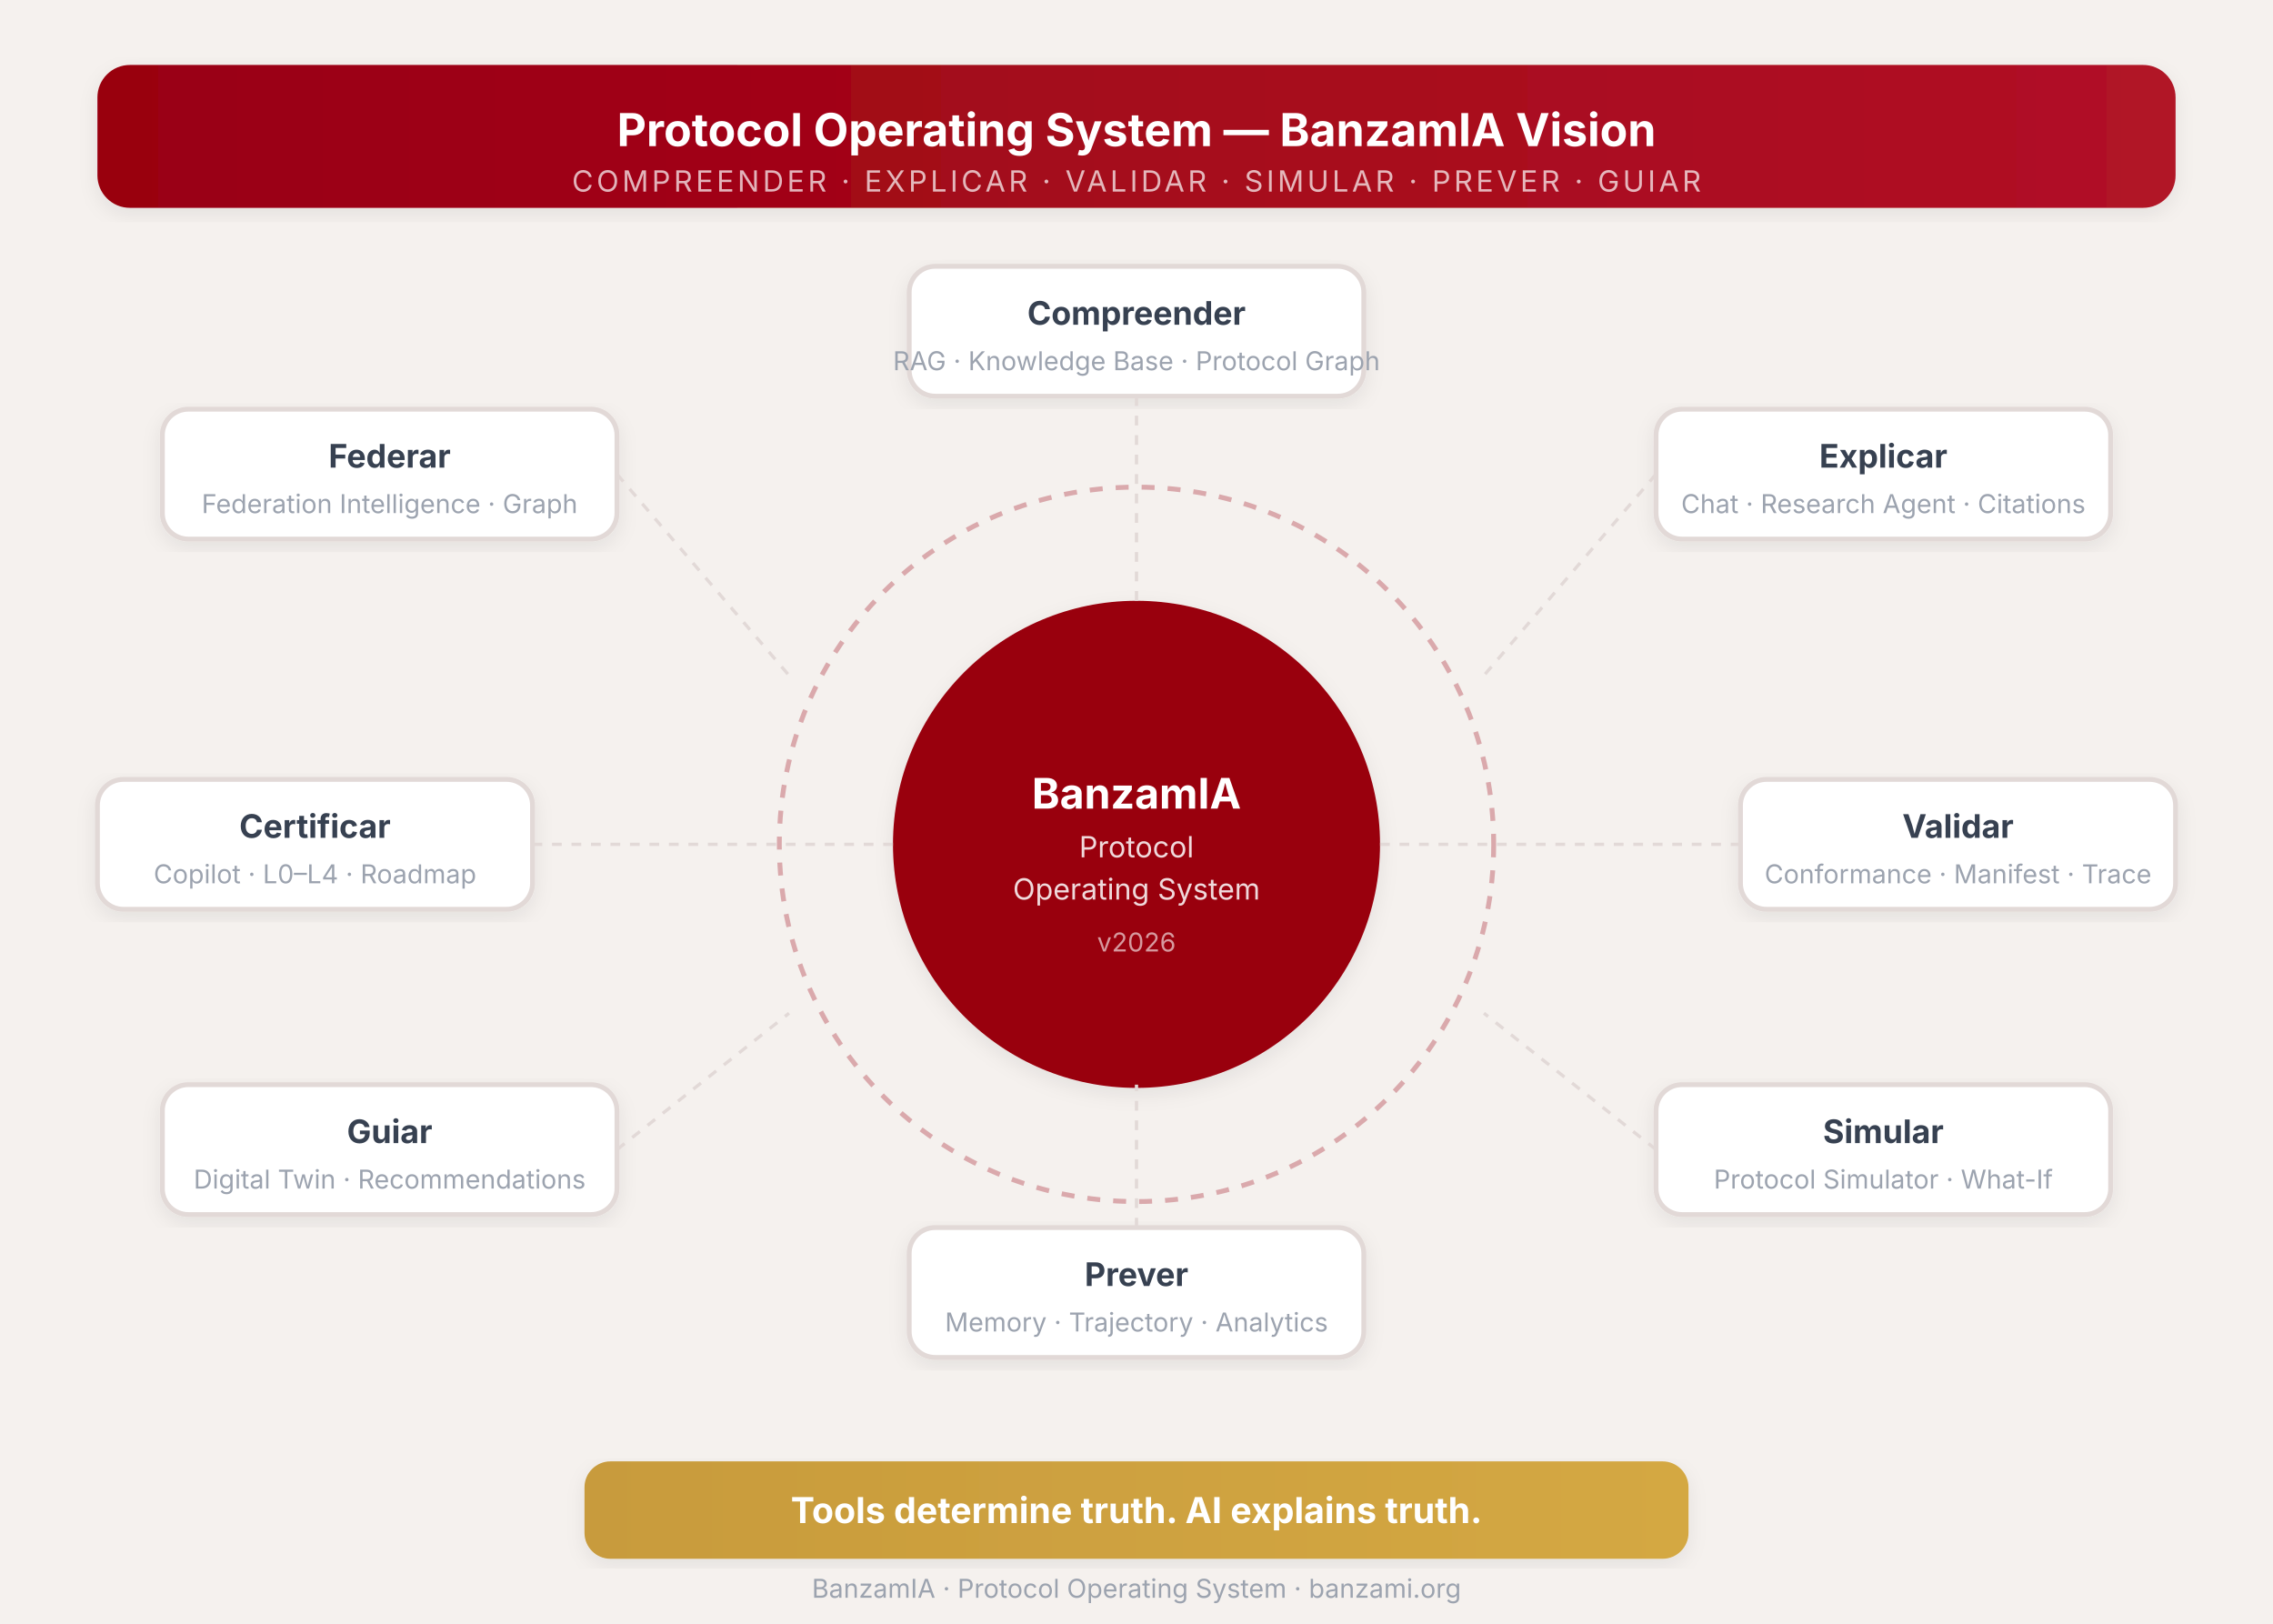
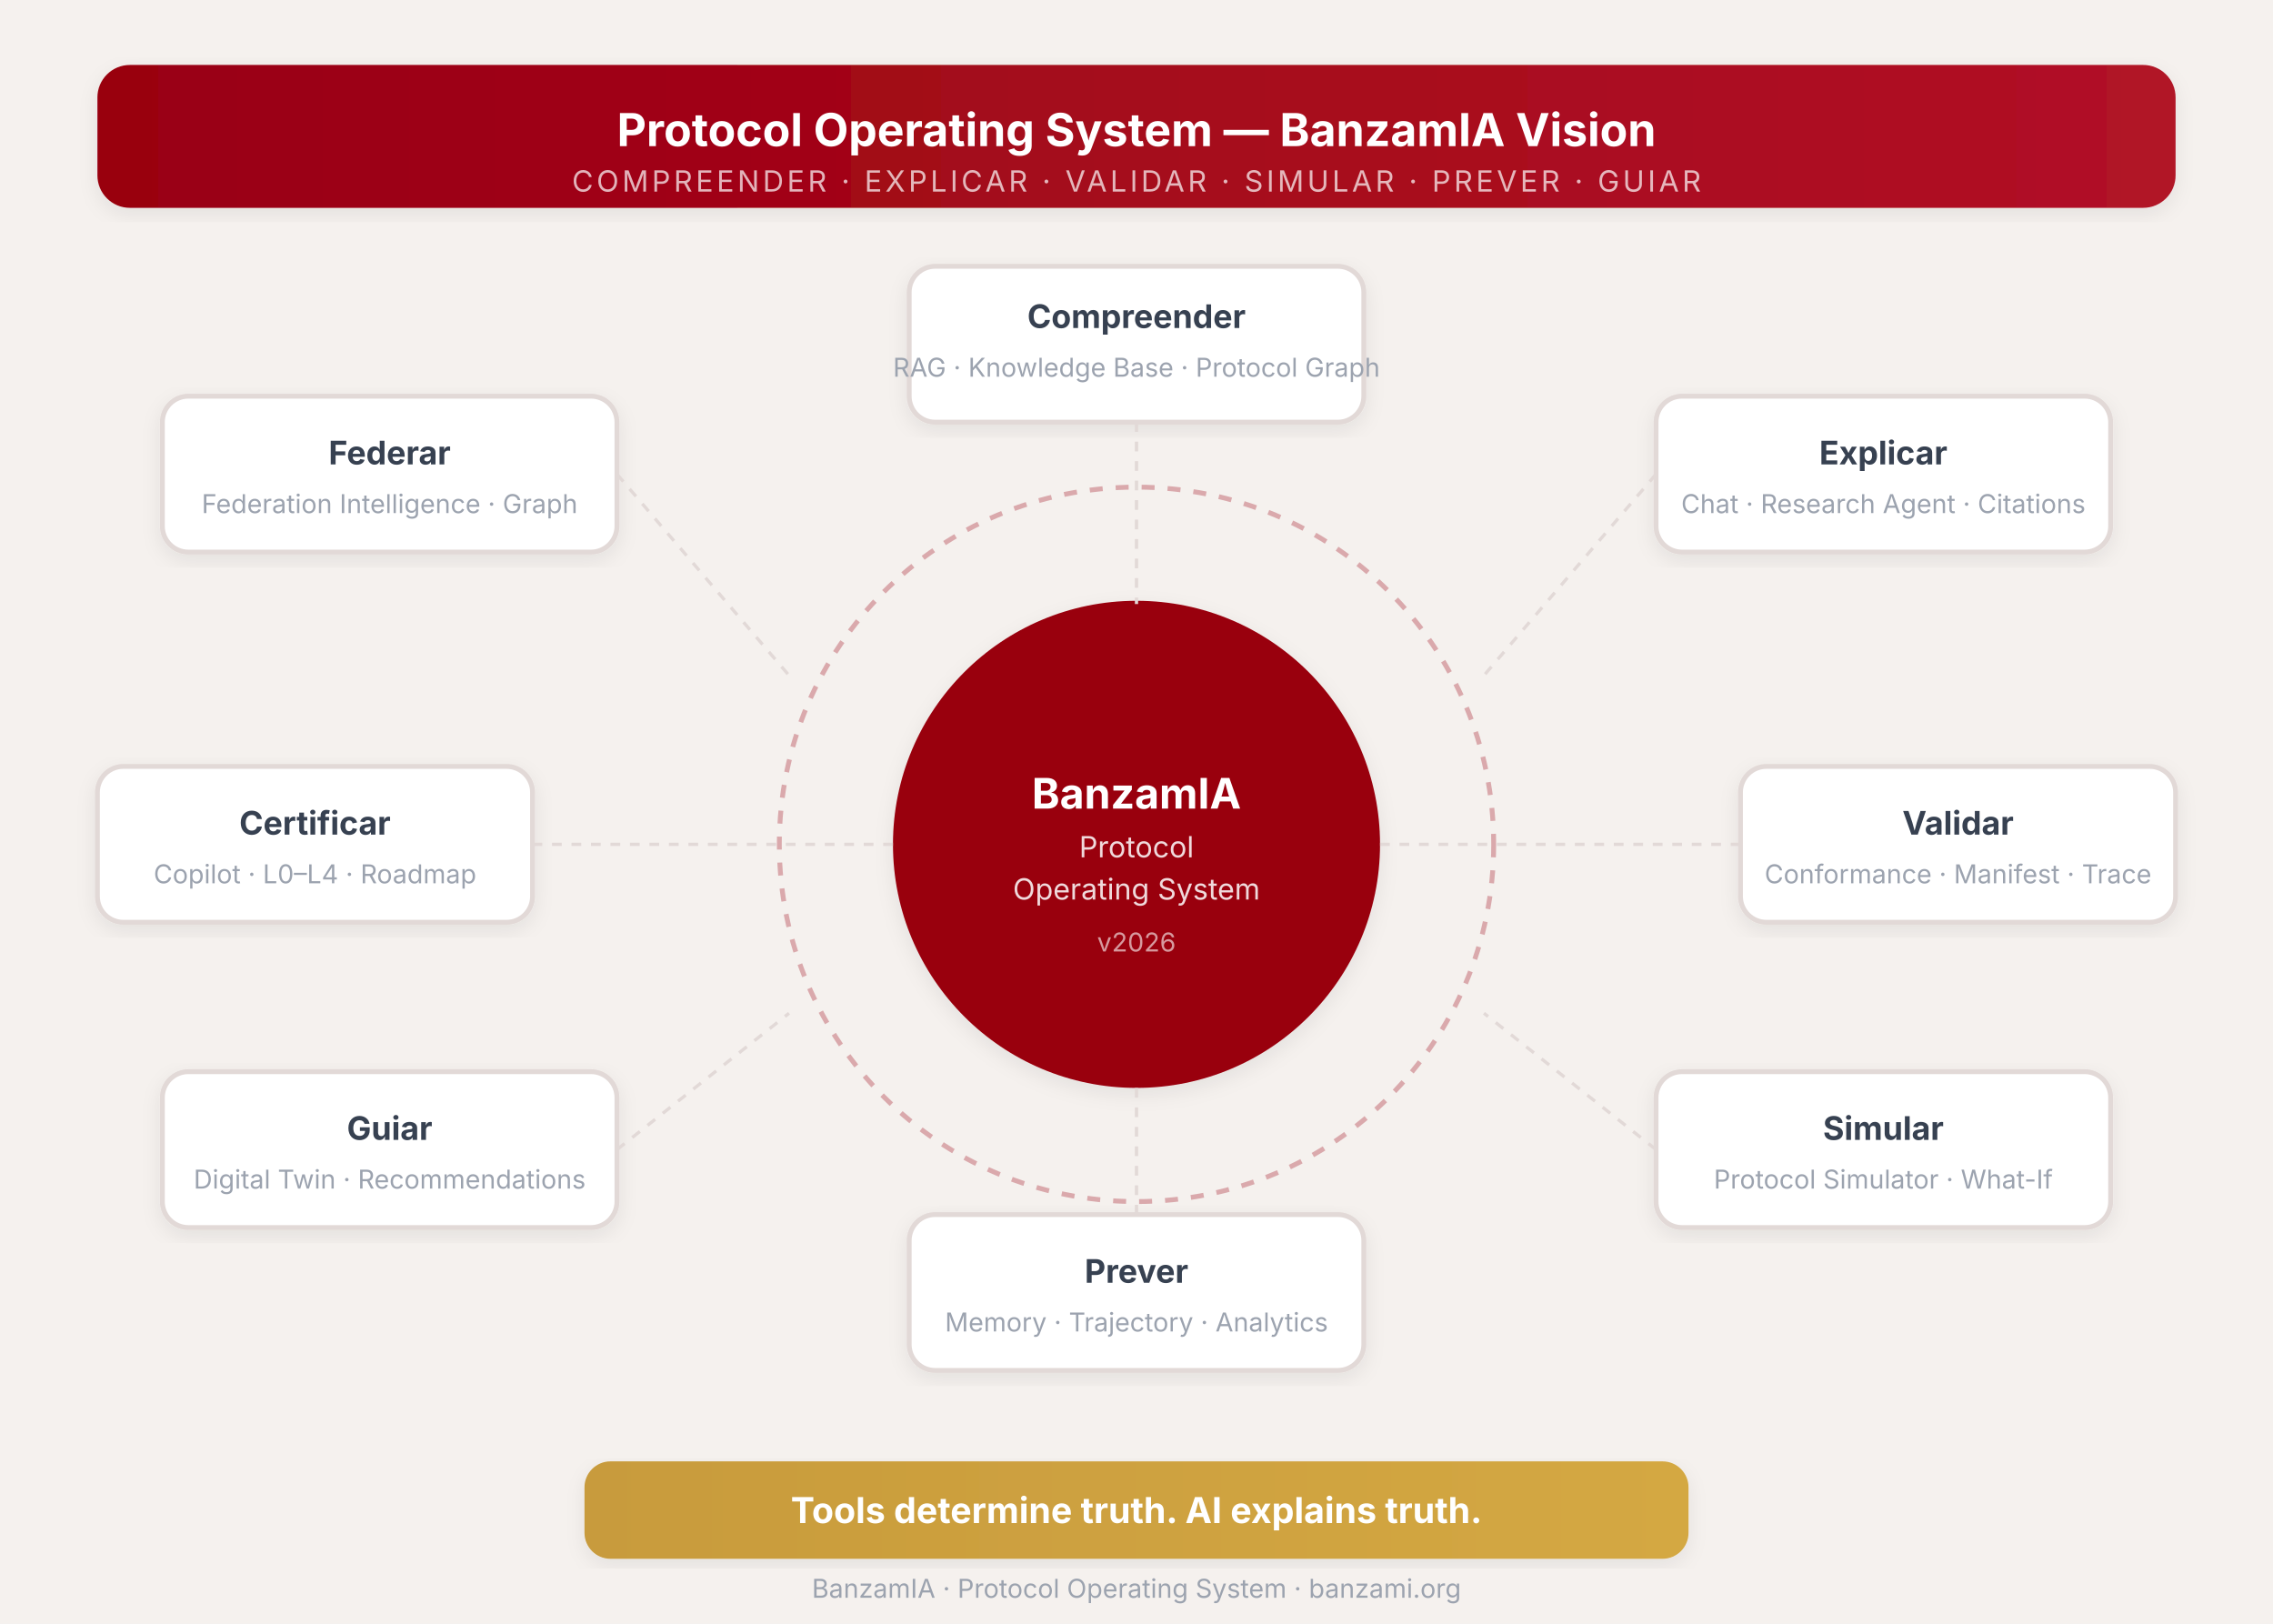
<svg xmlns="http://www.w3.org/2000/svg" viewBox="0 0 700 500" font-family="ui-sans-serif, system-ui, -apple-system, sans-serif">
  <defs>
    <linearGradient id="hG" x1="0%" y1="0%" x2="100%" y2="0%">
      <stop offset="0%" style="stop-color:#990011" />
      <stop offset="100%" style="stop-color:#B11226" />
    </linearGradient>
    <linearGradient id="goldG" x1="0%" y1="0%" x2="100%" y2="0%">
      <stop offset="0%" style="stop-color:#C89B3C" />
      <stop offset="100%" style="stop-color:#D4A843" />
    </linearGradient>
    <filter id="sh">
      <feDropShadow dx="0" dy="2" stdDeviation="3" flood-color="#00000012" />
    </filter>
  </defs>
  <rect width="700" height="500" fill="#F5F1EE" />
  <rect x="30" y="20" width="640" height="44" rx="10" fill="url(#hG)" filter="url(#sh)" />
  <text x="350" y="45" text-anchor="middle" fill="white" font-size="14" font-weight="700">Protocol Operating System — BanzamIA Vision</text>
  <text x="350" y="59" text-anchor="middle" fill="rgba(255,255,255,0.7)" font-size="9" letter-spacing="1">COMPREENDER · EXPLICAR · VALIDAR · SIMULAR · PREVER · GUIAR</text>
  <circle cx="350" cy="260" r="110" fill="none" stroke="#990011" stroke-width="1.5" stroke-dasharray="4,4" opacity="0.3" />
  <circle cx="350" cy="260" r="75" fill="#990011" filter="url(#sh)" />
  <text x="350" y="249" text-anchor="middle" fill="white" font-size="13" font-weight="700">BanzamIA</text>
  <text x="350" y="264" text-anchor="middle" fill="rgba(255,255,255,0.85)" font-size="9">Protocol</text>
  <text x="350" y="277" text-anchor="middle" fill="rgba(255,255,255,0.85)" font-size="9">Operating System</text>
  <text x="350" y="293" text-anchor="middle" fill="rgba(255,255,255,0.6)" font-size="8">v2026</text>
-   <rect x="280" y="82" width="140" height="40" rx="8" fill="white" stroke="#E2D9D7" stroke-width="1.5" filter="url(#sh)" />
-   <text x="350" y="100" text-anchor="middle" fill="#374151" font-size="10" font-weight="700">Compreender</text>
-   <text x="350" y="114" text-anchor="middle" fill="#9CA3AF" font-size="8">RAG · Knowledge Base · Protocol Graph</text>
-   <line x1="350" y1="122" x2="350" y2="186" stroke="#E2D9D7" stroke-width="1" stroke-dasharray="3,3" />
-   <rect x="510" y="126" width="140" height="40" rx="8" fill="white" stroke="#E2D9D7" stroke-width="1.5" filter="url(#sh)" />
-   <text x="580" y="144" text-anchor="middle" fill="#374151" font-size="10" font-weight="700">Explicar</text>
+   <rect x="280" y="82" width="140" height="48" rx="8" fill="white" stroke="#E2D9D7" stroke-width="1.5" filter="url(#sh)" />
+   <text x="350" y="101" text-anchor="middle" fill="#374151" font-size="10" font-weight="700">Compreender</text>
+   <text x="350" y="116" text-anchor="middle" fill="#9CA3AF" font-size="8">RAG · Knowledge Base · Protocol Graph</text>
+   <line x1="350" y1="130" x2="350" y2="186" stroke="#E2D9D7" stroke-width="1" stroke-dasharray="3,3" />
+   <rect x="510" y="122" width="140" height="48" rx="8" fill="white" stroke="#E2D9D7" stroke-width="1.5" filter="url(#sh)" />
+   <text x="580" y="143" text-anchor="middle" fill="#374151" font-size="10" font-weight="700">Explicar</text>
  <text x="580" y="158" text-anchor="middle" fill="#9CA3AF" font-size="8">Chat · Research Agent · Citations</text>
  <line x1="510" y1="146" x2="457" y2="208" stroke="#E2D9D7" stroke-width="1" stroke-dasharray="3,3" />
-   <rect x="536" y="240" width="134" height="40" rx="8" fill="white" stroke="#E2D9D7" stroke-width="1.5" filter="url(#sh)" />
-   <text x="603" y="258" text-anchor="middle" fill="#374151" font-size="10" font-weight="700">Validar</text>
+   <rect x="536" y="236" width="134" height="48" rx="8" fill="white" stroke="#E2D9D7" stroke-width="1.5" filter="url(#sh)" />
+   <text x="603" y="257" text-anchor="middle" fill="#374151" font-size="10" font-weight="700">Validar</text>
  <text x="603" y="272" text-anchor="middle" fill="#9CA3AF" font-size="8">Conformance · Manifest · Trace</text>
  <line x1="536" y1="260" x2="425" y2="260" stroke="#E2D9D7" stroke-width="1" stroke-dasharray="3,3" />
-   <rect x="510" y="334" width="140" height="40" rx="8" fill="white" stroke="#E2D9D7" stroke-width="1.5" filter="url(#sh)" />
-   <text x="580" y="352" text-anchor="middle" fill="#374151" font-size="10" font-weight="700">Simular</text>
+   <rect x="510" y="330" width="140" height="48" rx="8" fill="white" stroke="#E2D9D7" stroke-width="1.5" filter="url(#sh)" />
+   <text x="580" y="351" text-anchor="middle" fill="#374151" font-size="10" font-weight="700">Simular</text>
  <text x="580" y="366" text-anchor="middle" fill="#9CA3AF" font-size="8">Protocol Simulator · What-If</text>
  <line x1="510" y1="354" x2="457" y2="312" stroke="#E2D9D7" stroke-width="1" stroke-dasharray="3,3" />
-   <rect x="280" y="378" width="140" height="40" rx="8" fill="white" stroke="#E2D9D7" stroke-width="1.5" filter="url(#sh)" />
-   <text x="350" y="396" text-anchor="middle" fill="#374151" font-size="10" font-weight="700">Prever</text>
+   <rect x="280" y="374" width="140" height="48" rx="8" fill="white" stroke="#E2D9D7" stroke-width="1.5" filter="url(#sh)" />
+   <text x="350" y="395" text-anchor="middle" fill="#374151" font-size="10" font-weight="700">Prever</text>
  <text x="350" y="410" text-anchor="middle" fill="#9CA3AF" font-size="8">Memory · Trajectory · Analytics</text>
-   <line x1="350" y1="378" x2="350" y2="334" stroke="#E2D9D7" stroke-width="1" stroke-dasharray="3,3" />
-   <rect x="50" y="334" width="140" height="40" rx="8" fill="white" stroke="#E2D9D7" stroke-width="1.5" filter="url(#sh)" />
-   <text x="120" y="352" text-anchor="middle" fill="#374151" font-size="10" font-weight="700">Guiar</text>
+   <line x1="350" y1="374" x2="350" y2="334" stroke="#E2D9D7" stroke-width="1" stroke-dasharray="3,3" />
+   <rect x="50" y="330" width="140" height="48" rx="8" fill="white" stroke="#E2D9D7" stroke-width="1.5" filter="url(#sh)" />
+   <text x="120" y="351" text-anchor="middle" fill="#374151" font-size="10" font-weight="700">Guiar</text>
  <text x="120" y="366" text-anchor="middle" fill="#9CA3AF" font-size="8">Digital Twin · Recommendations</text>
  <line x1="190" y1="354" x2="243" y2="312" stroke="#E2D9D7" stroke-width="1" stroke-dasharray="3,3" />
-   <rect x="30" y="240" width="134" height="40" rx="8" fill="white" stroke="#E2D9D7" stroke-width="1.5" filter="url(#sh)" />
-   <text x="97" y="258" text-anchor="middle" fill="#374151" font-size="10" font-weight="700">Certificar</text>
+   <rect x="30" y="236" width="134" height="48" rx="8" fill="white" stroke="#E2D9D7" stroke-width="1.5" filter="url(#sh)" />
+   <text x="97" y="257" text-anchor="middle" fill="#374151" font-size="10" font-weight="700">Certificar</text>
  <text x="97" y="272" text-anchor="middle" fill="#9CA3AF" font-size="8">Copilot · L0–L4 · Roadmap</text>
  <line x1="164" y1="260" x2="275" y2="260" stroke="#E2D9D7" stroke-width="1" stroke-dasharray="3,3" />
-   <rect x="50" y="126" width="140" height="40" rx="8" fill="white" stroke="#E2D9D7" stroke-width="1.5" filter="url(#sh)" />
-   <text x="120" y="144" text-anchor="middle" fill="#374151" font-size="10" font-weight="700">Federar</text>
+   <rect x="50" y="122" width="140" height="48" rx="8" fill="white" stroke="#E2D9D7" stroke-width="1.5" filter="url(#sh)" />
+   <text x="120" y="143" text-anchor="middle" fill="#374151" font-size="10" font-weight="700">Federar</text>
  <text x="120" y="158" text-anchor="middle" fill="#9CA3AF" font-size="8">Federation Intelligence · Graph</text>
  <line x1="190" y1="146" x2="243" y2="208" stroke="#E2D9D7" stroke-width="1" stroke-dasharray="3,3" />
  <rect x="180" y="450" width="340" height="30" rx="8" fill="url(#goldG)" filter="url(#sh)" />
  <text x="350" y="469" text-anchor="middle" fill="white" font-size="11" font-weight="700">Tools determine truth. AI explains truth.</text>
  <text x="350" y="492" text-anchor="middle" fill="#9CA3AF" font-size="8">BanzamIA · Protocol Operating System · banzami.org</text>
</svg>
